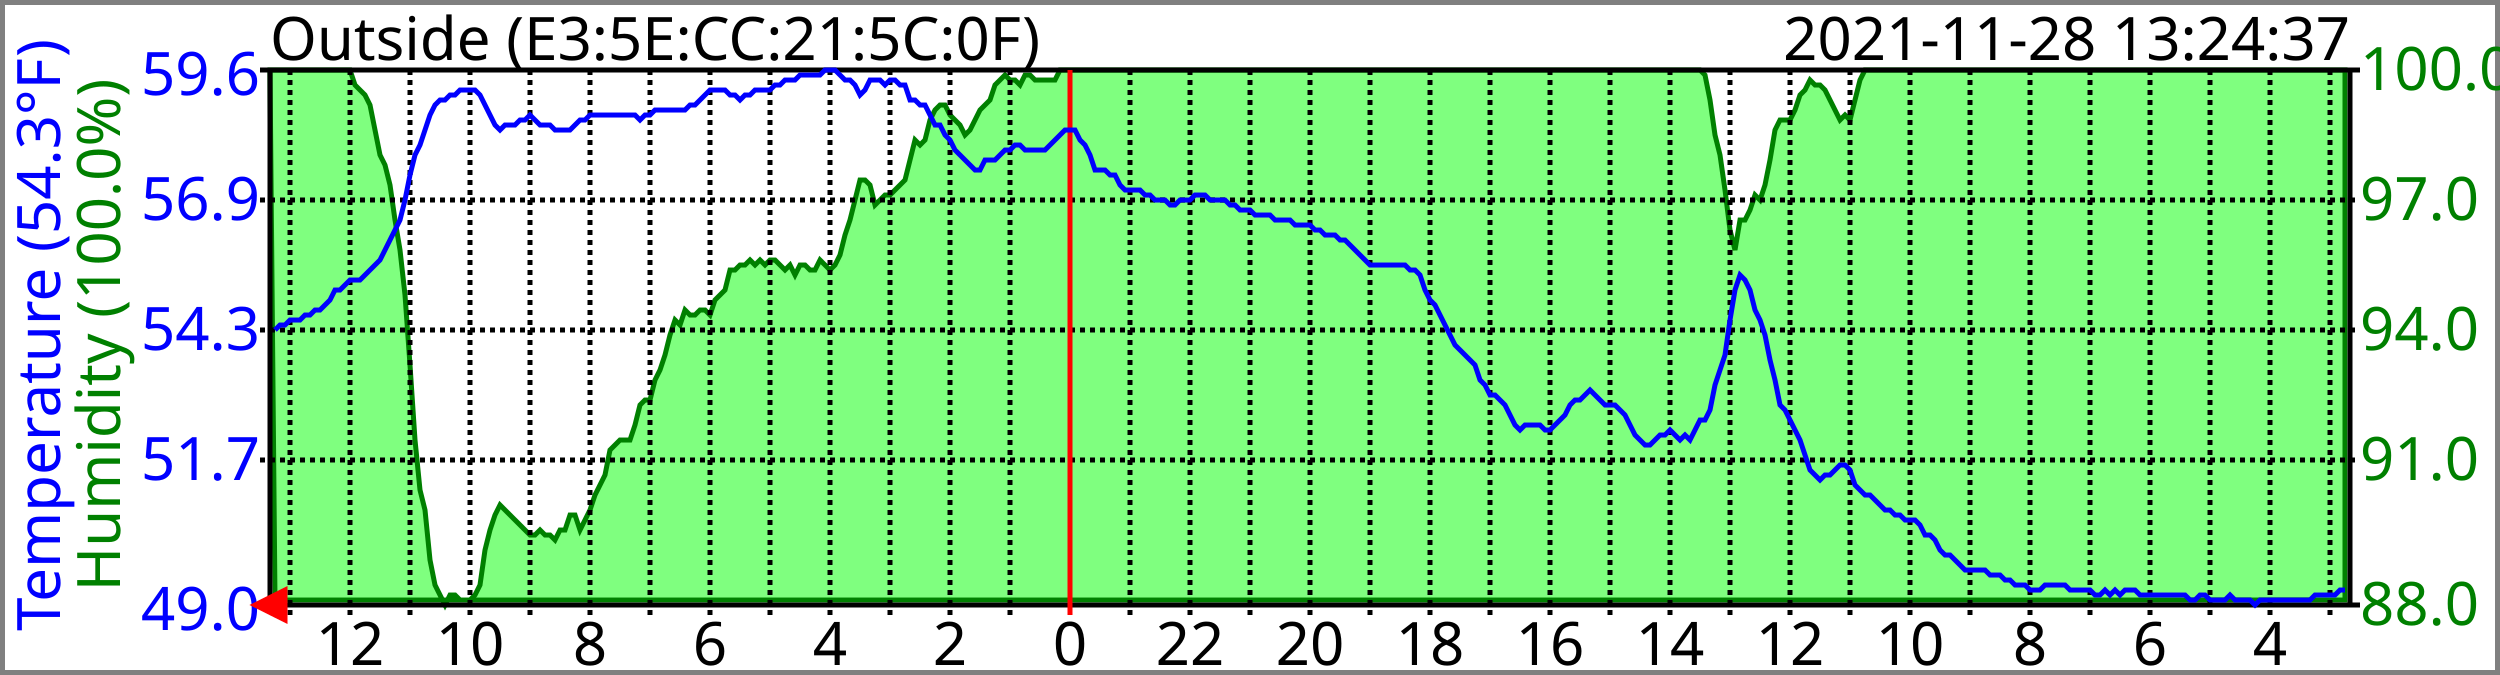
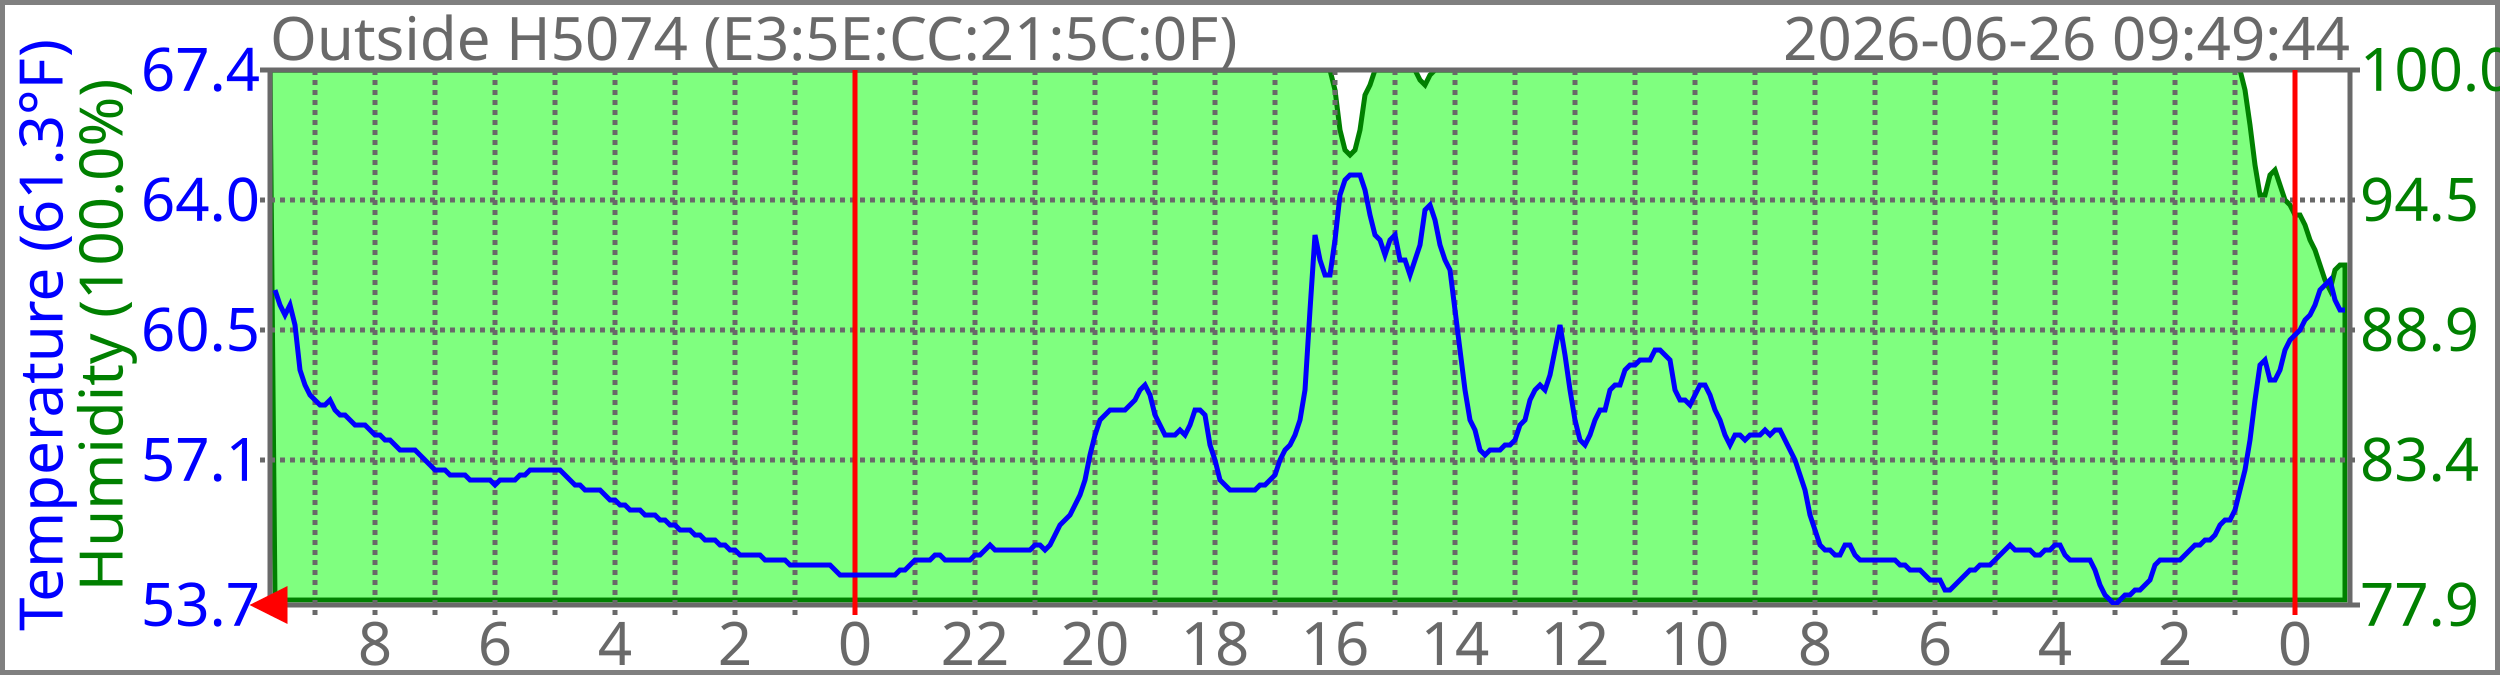
<svg xmlns="http://www.w3.org/2000/svg" width="500" height="135">
+   <clipPath id="GraphRegion">
+     <polygon points="54,14 470,14 470,121 54,121" />
+   </clipPath>
  <style>
- 		text { font-family: sans-serif; font-size: 12px; fill: black; }
- 		line { stroke: black; }
+ 		text { font-family: sans-serif; font-size: 12px; fill: dimgrey; }
+ 		line { stroke: dimgrey; }
		polygon { fill-opacity: 0.5; }
- 	@media only screen and (prefers-color-scheme: dark) {
- 		text { fill: grey; }
- 		line { stroke: grey; }
- 	}
	</style>
  <rect style="fill-opacity:0;stroke:grey;stroke-width:2" width="500" height="135" />
-   <text x="54" y="12">Outside (E3:5E:CC:21:5C:0F)</text>
-   <text style="text-anchor:end" x="470" y="12">2021-11-28 13:24:37</text>
-   <text style="fill:blue;text-anchor:middle" x="12" y="67" transform="rotate(270 12,67)">Temperature (54.3°F)</text>
-   <text style="fill:green;text-anchor:middle" x="24" y="67" transform="rotate(270 24,67)">Humidity (100.0%)</text>
-   <polygon style="fill:lime;stroke:green" points="55,120 54,14 55,14 56,14 57,14 58,14 59,14 60,14 61,14 62,14 63,14 64,14 65,14 66,14 67,14 68,14 69,14 70,14 71,17 72,18 73,19 74,21 75,26 76,31 77,33 78,37 79,44 80,50 81,59 82,73 83,88 84,98 85,102 86,112 87,117 88,119 89,121 90,119 91,119 92,120 93,120 94,120 95,119 96,117 97,110 98,106 99,103 100,101 101,102 102,103 103,104 104,105 105,106 106,107 107,107 108,106 109,107 110,107 111,108 112,106 113,106 114,103 115,103 116,106 117,104 118,102 119,99 120,97 121,95 122,90 123,89 124,88 125,88 126,88 127,85 128,81 129,80 130,80 131,76 132,74 133,71 134,67 135,64 136,65 137,62 138,63 139,63 140,62 141,62 142,63 143,60 144,59 145,58 146,54 147,54 148,53 149,53 150,52 151,53 152,52 153,53 154,52 155,52 156,53 157,54 158,53 159,55 160,53 161,53 162,54 163,54 164,52 165,53 166,54 167,53 168,51 169,47 170,44 171,40 172,36 173,36 174,37 175,41 176,40 177,39 178,39 179,38 180,37 181,36 182,32 183,28 184,29 185,28 186,24 187,22 188,21 189,21 190,23 191,24 192,25 193,27 194,26 195,24 196,22 197,21 198,20 199,17 200,16 201,15 202,16 203,16 204,17 205,15 206,15 207,16 208,16 209,16 210,16 211,16 212,14 213,14 214,14 215,14 216,14 217,14 218,14 219,14 220,14 221,14 222,14 223,14 224,14 225,14 226,14 227,14 228,14 229,14 230,14 231,14 232,14 233,14 234,14 235,14 236,14 237,14 238,14 239,14 240,14 241,14 242,14 243,14 244,14 245,14 246,14 247,14 248,14 249,14 250,14 251,14 252,14 253,14 254,14 255,14 256,14 257,14 258,14 259,14 260,14 261,14 262,14 263,14 264,14 265,14 266,14 267,14 268,14 269,14 270,14 271,14 272,14 273,14 274,14 275,14 276,14 277,14 278,14 279,14 280,14 281,14 282,14 283,14 284,14 285,14 286,14 287,14 288,14 289,14 290,14 291,14 292,14 293,14 294,14 295,14 296,14 297,14 298,14 299,14 300,14 301,14 302,14 303,14 304,14 305,14 306,14 307,14 308,14 309,14 310,14 311,14 312,14 313,14 314,14 315,14 316,14 317,14 318,14 319,14 320,14 321,14 322,14 323,14 324,14 325,14 326,14 327,14 328,14 329,14 330,14 331,14 332,14 333,14 334,14 335,14 336,14 337,14 338,14 339,14 340,14 341,15 342,20 343,27 344,31 345,38 346,46 347,50 348,44 349,44 350,42 351,39 352,40 353,37 354,32 355,26 356,24 357,24 358,24 359,22 360,19 361,18 362,16 363,17 364,17 365,18 366,20 367,22 368,24 369,23 370,24 371,20 372,16 373,14 374,14 375,14 376,14 377,14 378,14 379,14 380,14 381,14 382,14 383,14 384,14 385,14 386,14 387,14 388,14 389,14 390,14 391,14 392,14 393,14 394,14 395,14 396,14 397,14 398,14 399,14 400,14 401,14 402,14 403,14 404,14 405,14 406,14 407,14 408,14 409,14 410,14 411,14 412,14 413,14 414,14 415,14 416,14 417,14 418,14 419,14 420,14 421,14 422,14 423,14 424,14 425,14 426,14 427,14 428,14 429,14 430,14 431,14 432,14 433,14 434,14 435,14 436,14 437,14 438,14 439,14 440,14 441,14 442,14 443,14 444,14 445,14 446,14 447,14 448,14 449,14 450,14 451,14 452,14 453,14 454,14 455,14 456,14 457,14 458,14 459,14 460,14 461,14 462,14 463,14 464,14 465,14 466,14 467,14 468,14 469,14 469,120" />
+   <text x="54" y="12">Outside H5074 (E3:5E:CC:21:5C:0F)</text>
+   <text style="text-anchor:end" x="470" y="12">2026-06-26 09:49:44</text>
+   <text style="fill:blue;text-anchor:middle" x="12" y="50%" transform="rotate(270 12,67)">Temperature (61.3°F)</text>
+   <text style="fill:green;text-anchor:middle" x="24" y="50%" transform="rotate(270 24,67)">Humidity (100.0%)</text>
+   <polygon style="fill:lime;stroke:green;clip-path:url(#GraphRegion)" points="55,120 54,14 55,14 56,14 57,14 58,14 59,14 60,14 61,14 62,14 63,14 64,14 65,14 66,14 67,14 68,14 69,14 70,14 71,14 72,14 73,14 74,14 75,14 76,14 77,14 78,14 79,14 80,14 81,14 82,14 83,14 84,14 85,14 86,14 87,14 88,14 89,14 90,14 91,14 92,14 93,14 94,14 95,14 96,14 97,14 98,14 99,14 100,14 101,14 102,14 103,14 104,14 105,14 106,14 107,14 108,14 109,14 110,14 111,14 112,14 113,14 114,14 115,14 116,14 117,14 118,14 119,14 120,14 121,14 122,14 123,14 124,14 125,14 126,14 127,14 128,14 129,14 130,14 131,14 132,14 133,14 134,14 135,14 136,14 137,14 138,14 139,14 140,14 141,14 142,14 143,14 144,14 145,14 146,14 147,14 148,14 149,14 150,14 151,14 152,14 153,14 154,14 155,14 156,14 157,14 158,14 159,14 160,14 161,14 162,14 163,14 164,14 165,14 166,14 167,14 168,14 169,14 170,14 171,14 172,14 173,14 174,14 175,14 176,14 177,14 178,14 179,14 180,14 181,14 182,14 183,14 184,14 185,14 186,14 187,14 188,14 189,14 190,14 191,14 192,14 193,14 194,14 195,14 196,14 197,14 198,14 199,14 200,14 201,14 202,14 203,14 204,14 205,14 206,14 207,14 208,14 209,14 210,14 211,14 212,14 213,14 214,14 215,14 216,14 217,14 218,14 219,14 220,14 221,14 222,14 223,14 224,14 225,14 226,14 227,14 228,14 229,14 230,14 231,14 232,14 233,14 234,14 235,14 236,14 237,14 238,14 239,14 240,14 241,14 242,14 243,14 244,14 245,14 246,14 247,14 248,14 249,14 250,14 251,14 252,14 253,14 254,14 255,14 256,14 257,14 258,14 259,14 260,14 261,14 262,14 263,14 264,14 265,14 266,14 267,18 268,26 269,30 270,31 271,30 272,26 273,19 274,17 275,14 276,14 277,14 278,14 279,14 280,14 281,14 282,14 283,14 284,16 285,17 286,15 287,14 288,14 289,14 290,14 291,14 292,14 293,14 294,14 295,14 296,14 297,14 298,14 299,14 300,14 301,14 302,14 303,14 304,14 305,14 306,14 307,14 308,14 309,14 310,14 311,14 312,14 313,14 314,14 315,14 316,14 317,14 318,14 319,14 320,14 321,14 322,14 323,14 324,14 325,14 326,14 327,14 328,14 329,14 330,14 331,14 332,14 333,14 334,14 335,14 336,14 337,14 338,14 339,14 340,14 341,14 342,14 343,14 344,14 345,14 346,14 347,14 348,14 349,14 350,14 351,14 352,14 353,14 354,14 355,14 356,14 357,14 358,14 359,14 360,14 361,14 362,14 363,14 364,14 365,14 366,14 367,14 368,14 369,14 370,14 371,14 372,14 373,14 374,14 375,14 376,14 377,14 378,14 379,14 380,14 381,14 382,14 383,14 384,14 385,14 386,14 387,14 388,14 389,14 390,14 391,14 392,14 393,14 394,14 395,14 396,14 397,14 398,14 399,14 400,14 401,14 402,14 403,14 404,14 405,14 406,14 407,14 408,14 409,14 410,14 411,14 412,14 413,14 414,14 415,14 416,14 417,14 418,14 419,14 420,14 421,14 422,14 423,14 424,14 425,14 426,14 427,14 428,14 429,14 430,14 431,14 432,14 433,14 434,14 435,14 436,14 437,14 438,14 439,14 440,14 441,14 442,14 443,14 444,14 445,14 446,14 447,14 448,14 449,18 450,25 451,33 452,39 453,39 454,35 455,34 456,37 457,40 458,41 459,43 460,43 461,45 462,48 463,50 464,53 465,56 466,58 467,54 468,53 469,53 469,120" />
  <line x1="52" y1="14" x2="472" y2="14" />
-   <text style="fill:blue;text-anchor:end" x="52" y="19">59.6</text>
-   <text style="fill:green" x="472" y="18">100.0</text>
+   <text style="fill:blue;text-anchor:end;dominant-baseline:middle" x="52" y="14">67.4</text>
+   <text style="fill:green;dominant-baseline:middle" x="472" y="14">100.0</text>
  <line x1="52" y1="121" x2="472" y2="121" />
-   <text style="fill:blue;text-anchor:end" x="52" y="126">49.0</text>
-   <text style="fill:green" x="472" y="125">88.0</text>
+   <text style="fill:blue;text-anchor:end;dominant-baseline:middle" x="52" y="121">53.7</text>
+   <text style="fill:green;dominant-baseline:middle" x="472" y="121">77.9</text>
  <line x1="54" y1="14" x2="54" y2="121" />
  <line x1="470" y1="14" x2="470" y2="121" />
  <line style="stroke-dasharray:1" x1="52" y1="40" x2="472" y2="40" />
-   <text style="fill:blue;text-anchor:end" x="52" y="44">56.9</text>
-   <text style="fill:green" x="472" y="44">97.0</text>
+   <text style="fill:blue;text-anchor:end;dominant-baseline:middle" x="52" y="40">64.0</text>
+   <text style="fill:green;dominant-baseline:middle" x="472" y="40">94.5</text>
  <line style="stroke-dasharray:1" x1="52" y1="66" x2="472" y2="66" />
-   <text style="fill:blue;text-anchor:end" x="52" y="70">54.3</text>
-   <text style="fill:green" x="472" y="70">94.0</text>
+   <text style="fill:blue;text-anchor:end;dominant-baseline:middle" x="52" y="66">60.5</text>
+   <text style="fill:green;dominant-baseline:middle" x="472" y="66">88.9</text>
  <line style="stroke-dasharray:1" x1="52" y1="92" x2="472" y2="92" />
-   <text style="fill:blue;text-anchor:end" x="52" y="96">51.7</text>
-   <text style="fill:green" x="472" y="96">91.0</text>
-   <line style="stroke-dasharray:1" x1="58" y1="14" x2="58" y2="123" />
-   <line style="stroke-dasharray:1" x1="70" y1="14" x2="70" y2="123" />
-   <text style="text-anchor:middle" x="70" y="133">12</text>
-   <line style="stroke-dasharray:1" x1="82" y1="14" x2="82" y2="123" />
-   <line style="stroke-dasharray:1" x1="94" y1="14" x2="94" y2="123" />
-   <text style="text-anchor:middle" x="94" y="133">10</text>
-   <line style="stroke-dasharray:1" x1="106" y1="14" x2="106" y2="123" />
-   <line style="stroke-dasharray:1" x1="118" y1="14" x2="118" y2="123" />
-   <text style="text-anchor:middle" x="118" y="133">8</text>
-   <line style="stroke-dasharray:1" x1="130" y1="14" x2="130" y2="123" />
-   <line style="stroke-dasharray:1" x1="142" y1="14" x2="142" y2="123" />
-   <text style="text-anchor:middle" x="142" y="133">6</text>
-   <line style="stroke-dasharray:1" x1="154" y1="14" x2="154" y2="123" />
-   <line style="stroke-dasharray:1" x1="166" y1="14" x2="166" y2="123" />
-   <text style="text-anchor:middle" x="166" y="133">4</text>
-   <line style="stroke-dasharray:1" x1="178" y1="14" x2="178" y2="123" />
-   <line style="stroke-dasharray:1" x1="190" y1="14" x2="190" y2="123" />
-   <text style="text-anchor:middle" x="190" y="133">2</text>
-   <line style="stroke-dasharray:1" x1="202" y1="14" x2="202" y2="123" />
-   <line style="stroke:red" x1="214" y1="14" x2="214" y2="123" />
-   <text style="text-anchor:middle" x="214" y="133">0</text>
-   <line style="stroke-dasharray:1" x1="226" y1="14" x2="226" y2="123" />
-   <line style="stroke-dasharray:1" x1="238" y1="14" x2="238" y2="123" />
-   <text style="text-anchor:middle" x="238" y="133">22</text>
-   <line style="stroke-dasharray:1" x1="250" y1="14" x2="250" y2="123" />
-   <line style="stroke-dasharray:1" x1="262" y1="14" x2="262" y2="123" />
-   <text style="text-anchor:middle" x="262" y="133">20</text>
-   <line style="stroke-dasharray:1" x1="274" y1="14" x2="274" y2="123" />
-   <line style="stroke-dasharray:1" x1="286" y1="14" x2="286" y2="123" />
-   <text style="text-anchor:middle" x="286" y="133">18</text>
-   <line style="stroke-dasharray:1" x1="298" y1="14" x2="298" y2="123" />
-   <line style="stroke-dasharray:1" x1="310" y1="14" x2="310" y2="123" />
-   <text style="text-anchor:middle" x="310" y="133">16</text>
-   <line style="stroke-dasharray:1" x1="322" y1="14" x2="322" y2="123" />
-   <line style="stroke-dasharray:1" x1="334" y1="14" x2="334" y2="123" />
-   <text style="text-anchor:middle" x="334" y="133">14</text>
-   <line style="stroke-dasharray:1" x1="346" y1="14" x2="346" y2="123" />
-   <line style="stroke-dasharray:1" x1="358" y1="14" x2="358" y2="123" />
-   <text style="text-anchor:middle" x="358" y="133">12</text>
-   <line style="stroke-dasharray:1" x1="370" y1="14" x2="370" y2="123" />
-   <line style="stroke-dasharray:1" x1="382" y1="14" x2="382" y2="123" />
-   <text style="text-anchor:middle" x="382" y="133">10</text>
-   <line style="stroke-dasharray:1" x1="394" y1="14" x2="394" y2="123" />
-   <line style="stroke-dasharray:1" x1="406" y1="14" x2="406" y2="123" />
-   <text style="text-anchor:middle" x="406" y="133">8</text>
-   <line style="stroke-dasharray:1" x1="418" y1="14" x2="418" y2="123" />
-   <line style="stroke-dasharray:1" x1="430" y1="14" x2="430" y2="123" />
-   <text style="text-anchor:middle" x="430" y="133">6</text>
-   <line style="stroke-dasharray:1" x1="442" y1="14" x2="442" y2="123" />
-   <line style="stroke-dasharray:1" x1="454" y1="14" x2="454" y2="123" />
-   <text style="text-anchor:middle" x="454" y="133">4</text>
-   <line style="stroke-dasharray:1" x1="466" y1="14" x2="466" y2="123" />
+   <text style="fill:blue;text-anchor:end;dominant-baseline:middle" x="52" y="92">57.1</text>
+   <text style="fill:green;dominant-baseline:middle" x="472" y="92">83.4</text>
+   <line style="stroke-dasharray:1" x1="63" y1="14" x2="63" y2="123" />
+   <line style="stroke-dasharray:1" x1="75" y1="14" x2="75" y2="123" />
+   <text style="text-anchor:middle" x="75" y="133">8</text>
+   <line style="stroke-dasharray:1" x1="87" y1="14" x2="87" y2="123" />
+   <line style="stroke-dasharray:1" x1="99" y1="14" x2="99" y2="123" />
+   <text style="text-anchor:middle" x="99" y="133">6</text>
+   <line style="stroke-dasharray:1" x1="111" y1="14" x2="111" y2="123" />
+   <line style="stroke-dasharray:1" x1="123" y1="14" x2="123" y2="123" />
+   <text style="text-anchor:middle" x="123" y="133">4</text>
+   <line style="stroke-dasharray:1" x1="135" y1="14" x2="135" y2="123" />
+   <line style="stroke-dasharray:1" x1="147" y1="14" x2="147" y2="123" />
+   <text style="text-anchor:middle" x="147" y="133">2</text>
+   <line style="stroke-dasharray:1" x1="159" y1="14" x2="159" y2="123" />
+   <line style="stroke:red" x1="171" y1="14" x2="171" y2="123" />
+   <text style="text-anchor:middle" x="171" y="133">0</text>
+   <line style="stroke-dasharray:1" x1="183" y1="14" x2="183" y2="123" />
+   <line style="stroke-dasharray:1" x1="195" y1="14" x2="195" y2="123" />
+   <text style="text-anchor:middle" x="195" y="133">22</text>
+   <line style="stroke-dasharray:1" x1="207" y1="14" x2="207" y2="123" />
+   <line style="stroke-dasharray:1" x1="219" y1="14" x2="219" y2="123" />
+   <text style="text-anchor:middle" x="219" y="133">20</text>
+   <line style="stroke-dasharray:1" x1="231" y1="14" x2="231" y2="123" />
+   <line style="stroke-dasharray:1" x1="243" y1="14" x2="243" y2="123" />
+   <text style="text-anchor:middle" x="243" y="133">18</text>
+   <line style="stroke-dasharray:1" x1="255" y1="14" x2="255" y2="123" />
+   <line style="stroke-dasharray:1" x1="267" y1="14" x2="267" y2="123" />
+   <text style="text-anchor:middle" x="267" y="133">16</text>
+   <line style="stroke-dasharray:1" x1="279" y1="14" x2="279" y2="123" />
+   <line style="stroke-dasharray:1" x1="291" y1="14" x2="291" y2="123" />
+   <text style="text-anchor:middle" x="291" y="133">14</text>
+   <line style="stroke-dasharray:1" x1="303" y1="14" x2="303" y2="123" />
+   <line style="stroke-dasharray:1" x1="315" y1="14" x2="315" y2="123" />
+   <text style="text-anchor:middle" x="315" y="133">12</text>
+   <line style="stroke-dasharray:1" x1="327" y1="14" x2="327" y2="123" />
+   <line style="stroke-dasharray:1" x1="339" y1="14" x2="339" y2="123" />
+   <text style="text-anchor:middle" x="339" y="133">10</text>
+   <line style="stroke-dasharray:1" x1="351" y1="14" x2="351" y2="123" />
+   <line style="stroke-dasharray:1" x1="363" y1="14" x2="363" y2="123" />
+   <text style="text-anchor:middle" x="363" y="133">8</text>
+   <line style="stroke-dasharray:1" x1="375" y1="14" x2="375" y2="123" />
+   <line style="stroke-dasharray:1" x1="387" y1="14" x2="387" y2="123" />
+   <text style="text-anchor:middle" x="387" y="133">6</text>
+   <line style="stroke-dasharray:1" x1="399" y1="14" x2="399" y2="123" />
+   <line style="stroke-dasharray:1" x1="411" y1="14" x2="411" y2="123" />
+   <text style="text-anchor:middle" x="411" y="133">4</text>
+   <line style="stroke-dasharray:1" x1="423" y1="14" x2="423" y2="123" />
+   <line style="stroke-dasharray:1" x1="435" y1="14" x2="435" y2="123" />
+   <text style="text-anchor:middle" x="435" y="133">2</text>
+   <line style="stroke-dasharray:1" x1="447" y1="14" x2="447" y2="123" />
+   <line style="stroke:red" x1="459" y1="14" x2="459" y2="123" />
+   <text style="text-anchor:middle" x="459" y="133">0</text>
  <polygon style="fill:red;stroke:red;fill-opacity:1;" points="51,121 57,118 57,124" />
-   <polyline style="fill:none;stroke:blue" points="55,66 56,65 57,65 58,64 59,64 60,64 61,63 62,63 63,62 64,62 65,61 66,60 67,58 68,58 69,57 70,56 71,56 72,56 73,55 74,54 75,53 76,52 77,50 78,48 79,46 80,44 81,40 82,35 83,31 84,29 85,26 86,23 87,21 88,20 89,20 90,19 91,19 92,18 93,18 94,18 95,18 96,19 97,21 98,23 99,25 100,26 101,25 102,25 103,25 104,24 105,24 106,23 107,24 108,25 109,25 110,25 111,26 112,26 113,26 114,26 115,25 116,24 117,24 118,23 119,23 120,23 121,23 122,23 123,23 124,23 125,23 126,23 127,23 128,24 129,23 130,23 131,22 132,22 133,22 134,22 135,22 136,22 137,22 138,21 139,21 140,20 141,19 142,18 143,18 144,18 145,18 146,19 147,19 148,20 149,19 150,19 151,18 152,18 153,18 154,18 155,17 156,17 157,16 158,16 159,16 160,15 161,15 162,15 163,15 164,15 165,14 166,14 167,14 168,15 169,16 170,16 171,17 172,19 173,18 174,16 175,16 176,16 177,17 178,16 179,16 180,17 181,17 182,20 183,20 184,21 185,21 186,23 187,25 188,25 189,27 190,28 191,30 192,31 193,32 194,33 195,34 196,34 197,32 198,32 199,32 200,31 201,30 202,30 203,29 204,29 205,30 206,30 207,30 208,30 209,30 210,29 211,28 212,27 213,26 214,26 215,26 216,28 217,29 218,31 219,34 220,34 221,34 222,35 223,35 224,37 225,38 226,38 227,38 228,38 229,39 230,39 231,40 232,40 233,40 234,41 235,41 236,40 237,40 238,40 239,39 240,39 241,39 242,40 243,40 244,40 245,40 246,41 247,41 248,42 249,42 250,42 251,43 252,43 253,43 254,43 255,44 256,44 257,44 258,44 259,45 260,45 261,45 262,45 263,46 264,46 265,47 266,47 267,47 268,48 269,48 270,49 271,50 272,51 273,52 274,53 275,53 276,53 277,53 278,53 279,53 280,53 281,53 282,54 283,54 284,55 285,58 286,60 287,61 288,63 289,65 290,67 291,69 292,70 293,71 294,72 295,73 296,76 297,77 298,79 299,79 300,80 301,81 302,83 303,85 304,86 305,85 306,85 307,85 308,85 309,86 310,86 311,85 312,84 313,83 314,81 315,80 316,80 317,79 318,78 319,79 320,80 321,81 322,81 323,81 324,82 325,83 326,85 327,87 328,88 329,89 330,89 331,88 332,87 333,87 334,86 335,87 336,88 337,87 338,88 339,86 340,84 341,84 342,82 343,77 344,74 345,71 346,64 347,58 348,55 349,56 350,58 351,62 352,64 353,67 354,72 355,76 356,81 357,82 358,84 359,86 360,88 361,91 362,94 363,95 364,96 365,95 366,95 367,94 368,93 369,93 370,94 371,97 372,98 373,99 374,99 375,100 376,101 377,102 378,102 379,103 380,103 381,104 382,104 383,104 384,105 385,107 386,107 387,108 388,110 389,111 390,111 391,112 392,113 393,114 394,114 395,114 396,114 397,114 398,115 399,115 400,115 401,116 402,116 403,117 404,117 405,117 406,118 407,118 408,118 409,117 410,117 411,117 412,117 413,117 414,118 415,118 416,118 417,118 418,118 419,119 420,119 421,118 422,119 423,118 424,119 425,118 426,118 427,118 428,119 429,119 430,119 431,119 432,119 433,119 434,119 435,119 436,119 437,119 438,120 439,120 440,119 441,119 442,120 443,120 444,120 445,120 446,119 447,120 448,120 449,120 450,120 451,121 452,120 453,120 454,120 455,120 456,120 457,120 458,120 459,120 460,120 461,120 462,120 463,119 464,119 465,119 466,119 467,119 468,118 469,118 " />
+   <polyline style="fill:none;stroke:blue;clip-path:url(#GraphRegion)" points="55,58 56,61 57,63 58,61 59,65 60,74 61,77 62,79 63,80 64,81 65,81 66,80 67,82 68,83 69,83 70,84 71,85 72,85 73,85 74,86 75,87 76,87 77,88 78,88 79,89 80,90 81,90 82,90 83,90 84,91 85,92 86,93 87,94 88,94 89,94 90,95 91,95 92,95 93,95 94,96 95,96 96,96 97,96 98,96 99,97 100,96 101,96 102,96 103,96 104,95 105,95 106,94 107,94 108,94 109,94 110,94 111,94 112,94 113,95 114,96 115,97 116,97 117,98 118,98 119,98 120,98 121,99 122,100 123,100 124,101 125,101 126,102 127,102 128,102 129,103 130,103 131,103 132,104 133,104 134,105 135,105 136,106 137,106 138,106 139,107 140,107 141,108 142,108 143,108 144,109 145,109 146,110 147,110 148,111 149,111 150,111 151,111 152,111 153,112 154,112 155,112 156,112 157,112 158,113 159,113 160,113 161,113 162,113 163,113 164,113 165,113 166,113 167,114 168,115 169,115 170,115 171,115 172,115 173,115 174,115 175,115 176,115 177,115 178,115 179,115 180,114 181,114 182,113 183,112 184,112 185,112 186,112 187,111 188,111 189,112 190,112 191,112 192,112 193,112 194,112 195,111 196,111 197,110 198,109 199,110 200,110 201,110 202,110 203,110 204,110 205,110 206,110 207,109 208,109 209,110 210,109 211,107 212,105 213,104 214,103 215,101 216,99 217,96 218,91 219,87 220,84 221,83 222,82 223,82 224,82 225,82 226,81 227,80 228,78 229,77 230,79 231,83 232,85 233,87 234,87 235,87 236,86 237,87 238,85 239,82 240,82 241,83 242,89 243,92 244,96 245,97 246,98 247,98 248,98 249,98 250,98 251,98 252,97 253,97 254,96 255,95 256,92 257,90 258,89 259,87 260,84 261,78 262,62 263,47 264,52 265,55 266,55 267,48 268,39 269,36 270,35 271,35 272,35 273,38 274,43 275,47 276,48 277,51 278,48 279,47 280,52 281,52 282,55 283,52 284,49 285,42 286,41 287,44 288,49 289,52 290,54 291,62 292,70 293,78 294,84 295,86 296,90 297,91 298,90 299,90 300,90 301,89 302,89 303,88 304,85 305,84 306,80 307,78 308,77 309,78 310,75 311,70 312,65 313,71 314,78 315,84 316,88 317,89 318,87 319,84 320,82 321,82 322,78 323,77 324,77 325,74 326,73 327,73 328,72 329,72 330,72 331,70 332,70 333,71 334,72 335,78 336,80 337,80 338,81 339,79 340,77 341,77 342,79 343,82 344,84 345,87 346,89 347,87 348,87 349,88 350,87 351,87 352,87 353,86 354,87 355,86 356,86 357,88 358,90 359,92 360,95 361,98 362,103 363,106 364,109 365,110 366,110 367,111 368,111 369,109 370,109 371,111 372,112 373,112 374,112 375,112 376,112 377,112 378,112 379,112 380,113 381,113 382,114 383,114 384,114 385,115 386,116 387,116 388,116 389,118 390,118 391,117 392,116 393,115 394,114 395,114 396,113 397,113 398,113 399,112 400,111 401,110 402,109 403,110 404,110 405,110 406,110 407,111 408,111 409,110 410,110 411,109 412,109 413,111 414,112 415,112 416,112 417,112 418,112 419,114 420,117 421,119 422,120 423,121 424,120 425,119 426,119 427,118 428,118 429,117 430,116 431,113 432,112 433,112 434,112 435,112 436,112 437,111 438,110 439,109 440,109 441,108 442,108 443,107 444,105 445,104 446,104 447,102 448,98 449,94 450,88 451,80 452,73 453,72 454,76 455,76 456,74 457,70 458,68 459,67 460,66 461,64 462,63 463,61 464,58 465,57 466,56 467,60 468,62 469,62 " />
</svg>
